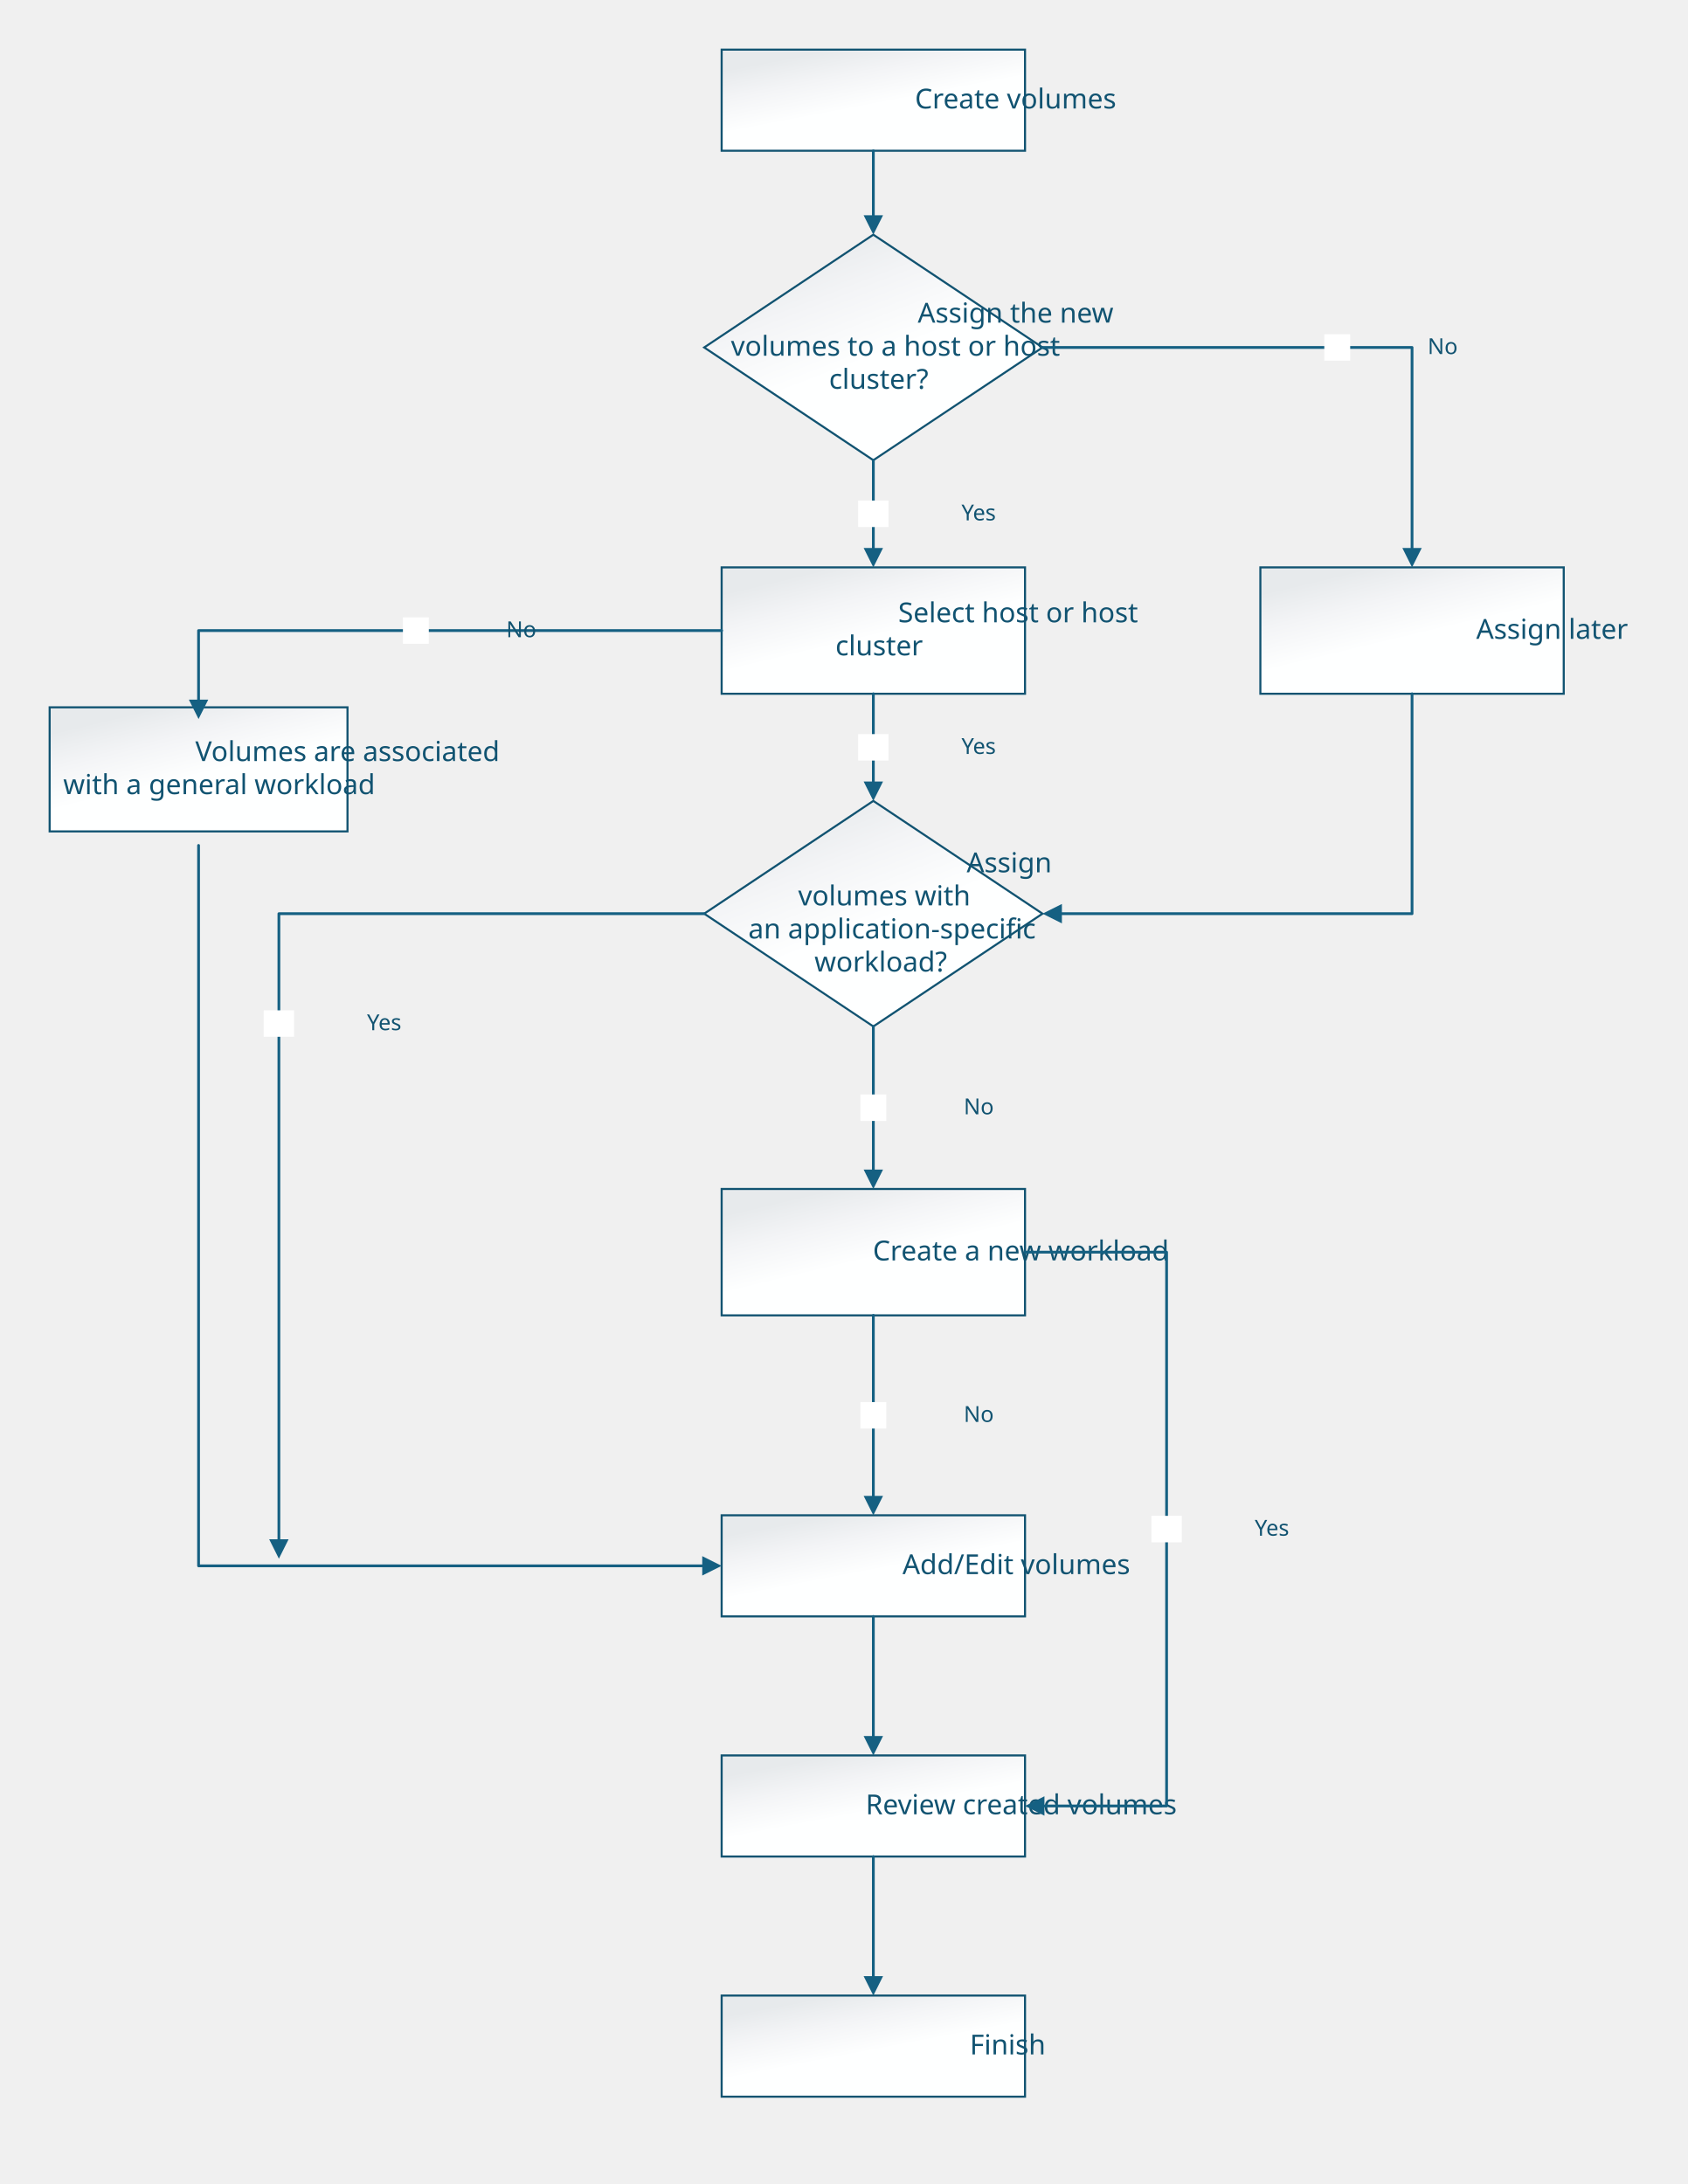
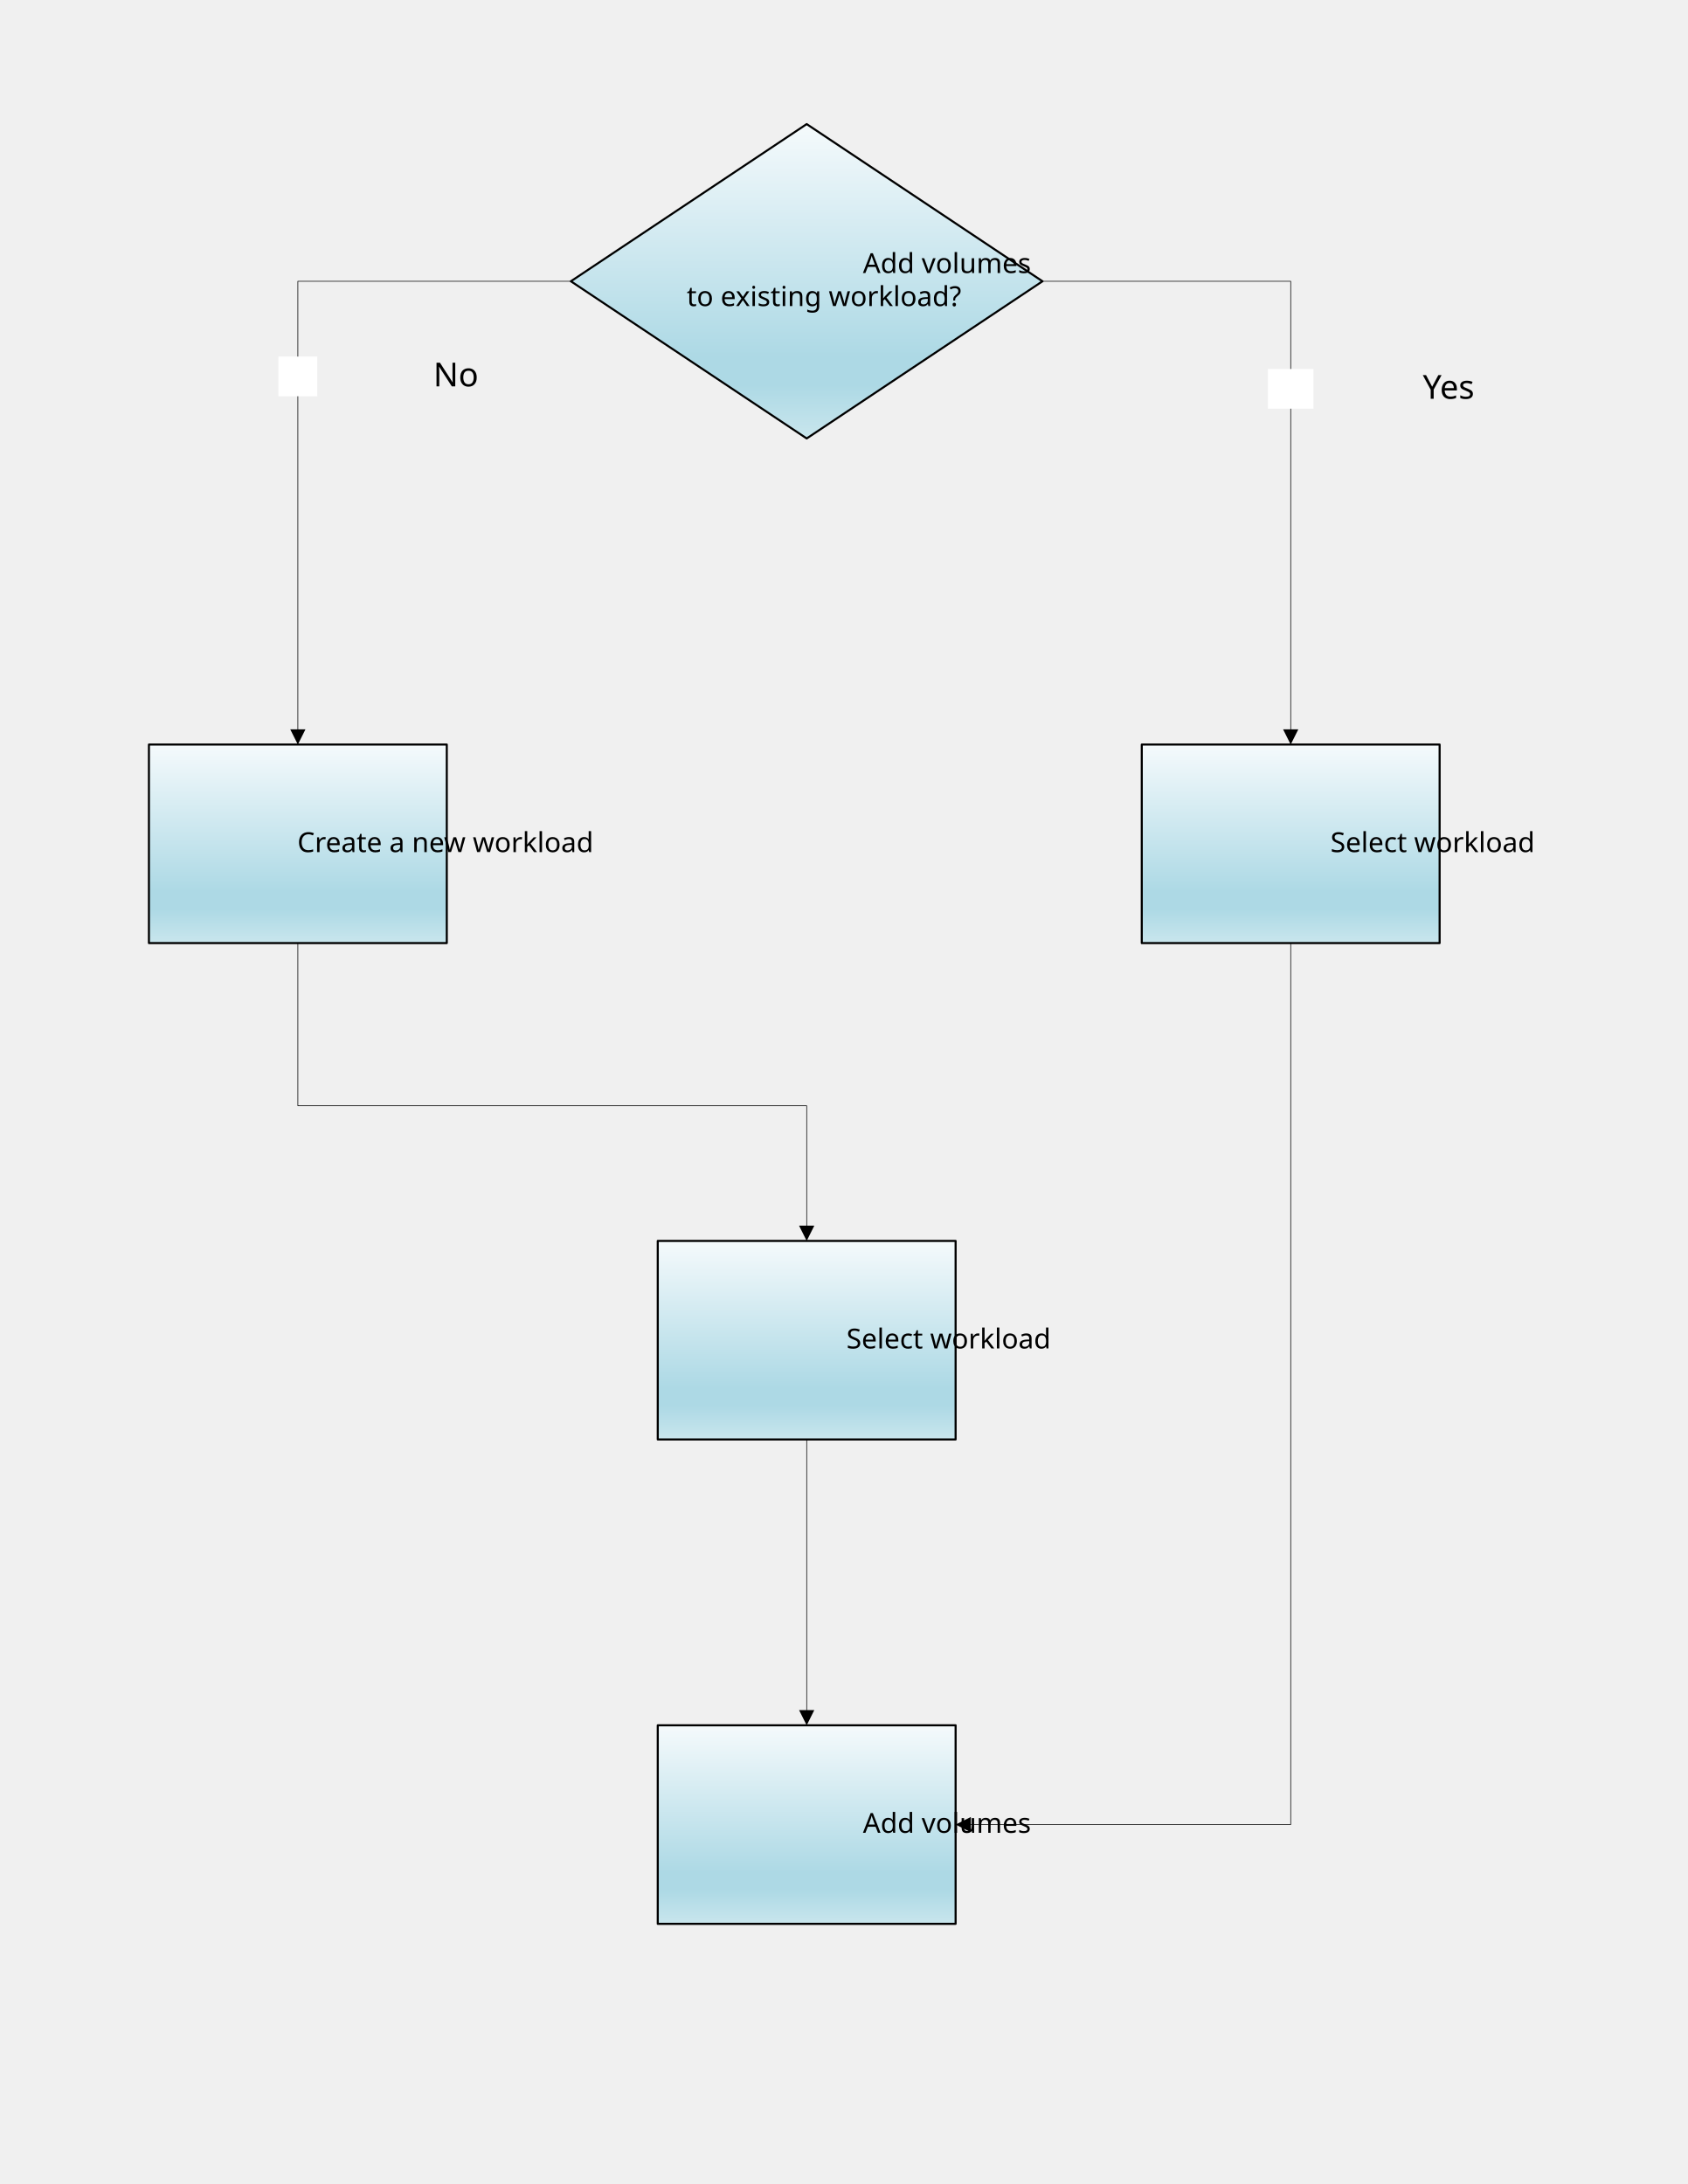
<svg xmlns="http://www.w3.org/2000/svg" xmlns:ns1="http://schemas.microsoft.com/visio/2003/SVGExtensions/" xmlns:xlink="http://www.w3.org/1999/xlink" width="8.5in" height="11in" viewBox="0 0 612 792" xml:space="preserve" color-interpolation-filters="sRGB" class="st8">
  <ns1:documentProperties ns1:langID="1033" ns1:viewMarkup="false">
    <ns1:userDefs>
      <ns1:ud ns1:nameU="msvSubprocessMaster" ns1:prompt="" ns1:val="VT4(Rectangle)" />
      <ns1:ud ns1:nameU="msvNoAutoConnect" ns1:val="VT0(1):26" />
    </ns1:userDefs>
  </ns1:documentProperties>
  <style type="text/css">
	
- 		.st1 {fill:url(#grad0-4);stroke:#115371;stroke-width:0.75}
- 		.st2 {fill:#115371;font-family:Calibri;font-size:0.833em}
+ 		.st1 {fill:url(#grad0-4);stroke:#000000;stroke-linecap:round;stroke-linejoin:round;stroke-width:0.75}
+ 		.st2 {fill:#000000;font-family:Calibri;font-size:0.833em}
		.st3 {font-size:1em}
- 		.st4 {marker-end:url(#mrkr4-54);stroke:#156082;stroke-linecap:round;stroke-linejoin:round;stroke-width:1}
- 		.st5 {fill:#156082;fill-opacity:1;stroke:#156082;stroke-opacity:1;stroke-width:0.284}
+ 		.st4 {marker-end:url(#mrkr4-28);stroke:#000000;stroke-linecap:round;stroke-linejoin:round;stroke-width:0.238}
+ 		.st5 {fill:#000000;fill-opacity:1;stroke:#000000;stroke-opacity:1;stroke-width:0.086}
		.st6 {fill:#ffffff;stroke:none;stroke-linecap:butt;stroke-width:7.2}
- 		.st7 {fill:#115371;font-family:Calibri;font-size:0.667em}
+ 		.st7 {fill:#000000;font-family:Calibri;font-size:1em}
		.st8 {fill:none;fill-rule:evenodd;font-size:12px;overflow:visible;stroke-linecap:square;stroke-miterlimit:3}
	
	</style>
  <defs id="Patterns_And_Gradients">
-     <linearGradient id="grad0-4" x1="0" y1="0" x2="1" y2="0" gradientTransform="rotate(60 0.5 0.5)">
-       <stop offset="0" stop-color="#e7eaec" stop-opacity="1" />
-       <stop offset="0.24" stop-color="#f3f4f6" stop-opacity="1" />
-       <stop offset="0.54" stop-color="#feffff" stop-opacity="1" />
+     <linearGradient id="grad0-4" x1="0" y1="0" x2="1" y2="0" gradientTransform="rotate(90 0.5 0.5)">
+       <stop offset="0" stop-color="#f5fafc" stop-opacity="1" />
+       <stop offset="0.74" stop-color="#add9e5" stop-opacity="1" />
+       <stop offset="0.83" stop-color="#add9e5" stop-opacity="1" />
+       <stop offset="1" stop-color="#c9e6ed" stop-opacity="1" />
    </linearGradient>
  </defs>
  <defs id="Markers">
    <g id="lend4">
      <path d="M 2 1 L 0 0 L 2 -1 L 2 1 " style="stroke:none" />
    </g>
-     <marker id="mrkr4-54" class="st5" ns1:arrowType="4" ns1:arrowSize="2" ns1:setback="7.04" refX="-7.04" orient="auto" markerUnits="strokeWidth" overflow="visible">
-       <use xlink:href="#lend4" transform="scale(-3.52,-3.52) " />
+     <marker id="mrkr4-28" class="st5" ns1:arrowType="4" ns1:arrowSize="2" ns1:setback="23.2087" refX="-23.209" orient="auto" markerUnits="strokeWidth" overflow="visible">
+       <use xlink:href="#lend4" transform="scale(-11.60437,-11.60437) " />
    </marker>
  </defs>
  <g ns1:mID="0" ns1:index="1" ns1:groupContext="foregroundPage">
    <ns1:userDefs>
      <ns1:ud ns1:nameU="msvThemeOrder" ns1:val="VT0(0):26" />
    </ns1:userDefs>
    <ns1:pageProperties ns1:drawingScale="1" ns1:pageScale="1" ns1:drawingUnits="0" ns1:shadowOffsetX="9" ns1:shadowOffsetY="-9" />
    <ns1:layer ns1:name="Connector" ns1:index="0" />
-     <g id="shape1-1" ns1:mID="1" ns1:groupContext="shape" transform="translate(261.667,-737.333)">
+     <g id="shape2-1" ns1:mID="2" ns1:groupContext="shape" transform="translate(54,-450)">
      <ns1:userDefs>
        <ns1:ud ns1:nameU="visVersion" ns1:val="VT0(15):26" />
      </ns1:userDefs>
      <ns1:textBlock ns1:margins="rect(4,4,4,4)" />
-       <ns1:textRect cx="55" cy="773.667" width="110.01" height="36.667" />
-       <rect x="0" y="755.333" width="110" height="36.667" class="st1" />
-       <text x="23.31" y="776.67" class="st2" ns1:langID="1033">
+       <ns1:textRect cx="54" cy="756" width="108" height="72" />
+       <rect x="0" y="720" width="108" height="72" class="st1" />
+       <text x="7.04" y="759" class="st2" ns1:langID="1033">
        <ns1:paragraph ns1:horizAlign="1" />
-         <ns1:tabList />Create volumes</text>
+         <ns1:tabList />Create a new workload</text>
    </g>
-     <g id="shape2-6" ns1:mID="2" ns1:groupContext="shape" transform="translate(255.333,-625.111)">
+     <g id="shape3-6" ns1:mID="3" ns1:groupContext="shape" transform="translate(207,-633)">
      <ns1:userDefs>
        <ns1:ud ns1:nameU="visVersion" ns1:prompt="" ns1:val="VT0(15):26" />
      </ns1:userDefs>
      <ns1:textBlock ns1:margins="rect(4,4,4,4)" />
-       <ns1:textRect cx="61.333" cy="751.111" width="122.67" height="81.778" />
-       <path d="M61.33 792 L122.67 751.11 L61.33 710.22 L0 751.11 L61.33 792 Z" class="st1" />
-       <text x="30.66" y="742.11" class="st2" ns1:langID="1033">
+       <ns1:textRect cx="85.5" cy="735" width="171" height="114" />
+       <path d="M85.5 792 L171 735 L85.5 678 L0 735 L85.5 792 Z" class="st1" />
+       <text x="59.12" y="732" class="st2" ns1:langID="1033">
        <ns1:paragraph ns1:horizAlign="1" />
-         <ns1:tabList />Assign the new <ns1:newlineChar />
-         <tspan x="9.7" dy="1.2em" class="st3">volumes to a host or host </tspan>
-         <tspan x="45.27" dy="1.2em" class="st3">cluster?</tspan>
+         <ns1:tabList />Add volumes <ns1:newlineChar />
+         <tspan x="42.02" dy="1.2em" class="st3">to existing workload?</tspan>
      </text>
    </g>
-     <g id="shape3-12" ns1:mID="3" ns1:groupContext="shape" transform="translate(261.667,-540.417)">
+     <g id="shape4-11" ns1:mID="4" ns1:groupContext="shape" transform="translate(414,-450)">
      <ns1:userDefs>
        <ns1:ud ns1:nameU="visVersion" ns1:val="VT0(15):26" />
      </ns1:userDefs>
      <ns1:textBlock ns1:margins="rect(4,4,4,4)" />
-       <ns1:textRect cx="55" cy="769.083" width="110.01" height="45.833" />
-       <rect x="0" y="746.167" width="110" height="45.833" class="st1" />
-       <text x="17.23" y="766.08" class="st2" ns1:langID="1033">
+       <ns1:textRect cx="54" cy="756" width="108" height="72" />
+       <rect x="0" y="720" width="108" height="72" class="st1" />
+       <text x="21.63" y="759" class="st2" ns1:langID="1033">
        <ns1:paragraph ns1:horizAlign="1" />
-         <ns1:tabList />Select host or host <tspan x="41.25" dy="1.2em" class="st3">cluster</tspan>
-       </text>
+         <ns1:tabList />Select workload</text>
    </g>
-     <g id="shape4-17" ns1:mID="4" ns1:groupContext="shape" transform="translate(457,-540.417)">
+     <g id="shape5-15" ns1:mID="5" ns1:groupContext="shape" transform="translate(238.5,-270)">
      <ns1:userDefs>
        <ns1:ud ns1:nameU="visVersion" ns1:val="VT0(15):26" />
      </ns1:userDefs>
      <ns1:textBlock ns1:margins="rect(4,4,4,4)" />
-       <ns1:textRect cx="55" cy="769.083" width="110.01" height="45.833" />
-       <rect x="0" y="746.167" width="110" height="45.833" class="st1" />
-       <text x="31.49" y="772.08" class="st2" ns1:langID="1033">
+       <ns1:textRect cx="54" cy="756" width="108" height="72" />
+       <rect x="0" y="720" width="108" height="72" class="st1" />
+       <text x="21.63" y="759" class="st2" ns1:langID="1033">
        <ns1:paragraph ns1:horizAlign="1" />
-         <ns1:tabList />Assign later</text>
+         <ns1:tabList />Select workload</text>
    </g>
-     <g id="shape5-21" ns1:mID="5" ns1:groupContext="shape" transform="translate(255.333,-419.778)">
-       <ns1:userDefs>
-         <ns1:ud ns1:nameU="visVersion" ns1:prompt="" ns1:val="VT0(15):26" />
-       </ns1:userDefs>
-       <ns1:textBlock ns1:margins="rect(4,4,4,4)" />
-       <ns1:textRect cx="61.333" cy="751.111" width="122.67" height="81.778" />
-       <path d="M61.33 792 L122.67 751.11 L61.33 710.22 L0 751.11 L61.33 792 Z" class="st1" />
-       <text x="48.4" y="736.11" class="st2" ns1:langID="1033">
-         <ns1:paragraph ns1:horizAlign="1" />
-         <ns1:tabList />Assign <ns1:newlineChar />
-         <tspan x="34.07" dy="1.2em" class="st3">volumes with <ns1:newlineChar />
-         </tspan>
-         <tspan x="15.99" dy="1.2em" class="st3">an application</tspan>-specific <tspan x="39.98" dy="1.2em" class="st3">workload?</tspan>
-       </text>
-     </g>
-     <g id="shape6-28" ns1:mID="6" ns1:groupContext="shape" transform="translate(18,-490.5)">
+     <g id="shape6-19" ns1:mID="6" ns1:groupContext="shape" transform="translate(238.5,-94.3448)">
      <ns1:userDefs>
        <ns1:ud ns1:nameU="visVersion" ns1:val="VT0(15):26" />
      </ns1:userDefs>
      <ns1:textBlock ns1:margins="rect(4,4,4,4)" />
-       <ns1:textRect cx="54" cy="769.5" width="108" height="45" />
-       <rect x="0" y="747" width="108" height="45" class="st1" />
-       <text x="6.04" y="766.5" class="st2" ns1:langID="1033">
+       <ns1:textRect cx="54" cy="756" width="108" height="72" />
+       <rect x="0" y="720" width="108" height="72" class="st1" />
+       <text x="27.62" y="759" class="st2" ns1:langID="1033">
        <ns1:paragraph ns1:horizAlign="1" />
-         <ns1:tabList />Volumes are associated <tspan x="4.92" dy="1.2em" class="st3">with a general workload</tspan>
-       </text>
+         <ns1:tabList />Add volumes</text>
    </g>
-     <g id="shape7-33" ns1:mID="7" ns1:groupContext="shape" transform="translate(261.667,-315)">
-       <ns1:userDefs>
-         <ns1:ud ns1:nameU="visVersion" ns1:val="VT0(15):26" />
-       </ns1:userDefs>
+     <g id="shape7-23" ns1:mID="7" ns1:groupContext="shape" ns1:layerMember="0" transform="translate(207,-690)">
      <ns1:textBlock ns1:margins="rect(4,4,4,4)" />
-       <ns1:textRect cx="55" cy="769.083" width="110.01" height="45.833" />
-       <rect x="0" y="746.167" width="110" height="45.833" class="st1" />
-       <text x="8.04" y="772.08" class="st2" ns1:langID="1033">
+       <ns1:textRect cx="-99" cy="826.5" width="60" height="22.404" />
+       <path d="M0 792 L-99 792 L-99 954.48" class="st4" />
+       <rect ns1:rectContext="textBkgnd" x="-106.037" y="819.3" width="14.074" height="14.4" class="st6" />
+       <text x="-106.04" y="830.1" class="st7" ns1:langID="1033">
        <ns1:paragraph ns1:horizAlign="1" />
-         <ns1:tabList />Create a new workload</text>
+         <ns1:tabList />No</text>
    </g>
-     <g id="shape13-37" ns1:mID="13" ns1:groupContext="shape" transform="translate(261.667,-205.833)">
-       <ns1:userDefs>
-         <ns1:ud ns1:nameU="visVersion" ns1:val="VT0(15):26" />
-       </ns1:userDefs>
+     <g id="shape8-31" ns1:mID="8" ns1:groupContext="shape" ns1:layerMember="0" transform="translate(378,-690)">
      <ns1:textBlock ns1:margins="rect(4,4,4,4)" />
-       <ns1:textRect cx="55" cy="773.667" width="110.01" height="36.667" />
-       <rect x="0" y="755.333" width="110" height="36.667" class="st1" />
-       <text x="18.79" y="776.67" class="st2" ns1:langID="1033">
-         <ns1:paragraph ns1:horizAlign="1" />
-         <ns1:tabList />Add/Edit volumes</text>
-     </g>
-     <g id="shape14-41" ns1:mID="14" ns1:groupContext="shape" transform="translate(261.667,-118.75)">
-       <ns1:userDefs>
-         <ns1:ud ns1:nameU="visVersion" ns1:val="VT0(15):26" />
-       </ns1:userDefs>
-       <ns1:textBlock ns1:margins="rect(4,4,4,4)" />
-       <ns1:textRect cx="55" cy="773.667" width="110.01" height="36.667" />
-       <rect x="0" y="755.333" width="110" height="36.667" class="st1" />
-       <text x="5.43" y="776.67" class="st2" ns1:langID="1033">
-         <ns1:paragraph ns1:horizAlign="1" />
-         <ns1:tabList />Review created volumes</text>
-     </g>
-     <g id="shape15-45" ns1:mID="15" ns1:groupContext="shape" transform="translate(261.667,-31.6666)">
-       <ns1:userDefs>
-         <ns1:ud ns1:nameU="visVersion" ns1:val="VT0(15):26" />
-       </ns1:userDefs>
-       <ns1:textBlock ns1:margins="rect(4,4,4,4)" />
-       <ns1:textRect cx="55" cy="773.667" width="110.01" height="36.667" />
-       <rect x="0" y="755.333" width="110" height="36.667" class="st1" />
-       <text x="43.2" y="776.67" class="st2" ns1:langID="1033">
-         <ns1:paragraph ns1:horizAlign="1" />
-         <ns1:tabList />Finish</text>
-     </g>
-     <g id="shape16-49" ns1:mID="16" ns1:groupContext="shape" ns1:layerMember="0" transform="translate(307.667,-737.333)">
-       <path d="M9 792 L9 815.4" class="st4" />
-     </g>
-     <g id="shape17-55" ns1:mID="17" ns1:groupContext="shape" ns1:layerMember="0" transform="translate(307.667,-625.111)">
-       <ns1:textBlock ns1:margins="rect(4,4,4,4)" />
-       <ns1:textRect cx="9" cy="811.431" width="40" height="17.604" />
-       <path d="M9 792 L9 823.82" class="st4" />
-       <rect ns1:rectContext="textBkgnd" x="3.496" y="806.631" width="11.008" height="9.6" class="st6" />
-       <text x="3.5" y="813.83" class="st7" ns1:langID="1033">
+       <ns1:textRect cx="90" cy="831" width="60" height="22.404" />
+       <path d="M0 792 L90 792 L90 954.48" class="st4" />
+       <rect ns1:rectContext="textBkgnd" x="81.744" y="823.8" width="16.512" height="14.4" class="st6" />
+       <text x="81.74" y="834.6" class="st7" ns1:langID="1033">
        <ns1:paragraph ns1:horizAlign="1" />
        <ns1:tabList />Yes</text>
    </g>
-     <g id="shape18-62" ns1:mID="18" ns1:groupContext="shape" ns1:layerMember="0" transform="translate(307.667,-540.417)">
-       <ns1:textBlock ns1:margins="rect(4,4,4,4)" />
-       <ns1:textRect cx="9" cy="811.431" width="40" height="17.604" />
-       <path d="M9 792 L9 823.82" class="st4" />
-       <rect ns1:rectContext="textBkgnd" x="3.496" y="806.631" width="11.008" height="9.6" class="st6" />
-       <text x="3.5" y="813.83" class="st7" ns1:langID="1033">
-         <ns1:paragraph ns1:horizAlign="1" />
-         <ns1:tabList />Yes</text>
+     <g id="shape9-38" ns1:mID="9" ns1:groupContext="shape" ns1:layerMember="0" transform="translate(108,-450)">
+       <path d="M0 792 L0 850.97 L184.5 850.97 L184.5 894.48" class="st4" />
    </g>
-     <g id="shape19-69" ns1:mID="19" ns1:groupContext="shape" ns1:layerMember="0" transform="translate(261.667,-563.333)">
-       <ns1:textBlock ns1:margins="rect(4,4,4,4)" />
-       <ns1:textRect cx="-110.875" cy="792" width="40" height="17.604" />
-       <path d="M0 792 L-189.67 792 L-189.67 817.04" class="st4" />
-       <rect ns1:rectContext="textBkgnd" x="-115.566" y="787.2" width="9.383" height="9.6" class="st6" />
-       <text x="-115.57" y="794.4" class="st7" ns1:langID="1033">
-         <ns1:paragraph ns1:horizAlign="1" />
-         <ns1:tabList />No</text>
+     <g id="shape10-43" ns1:mID="10" ns1:groupContext="shape" ns1:layerMember="0" transform="translate(283.5,-270)">
+       <path d="M9 792 L9 890.14" class="st4" />
    </g>
-     <g id="shape20-76" ns1:mID="20" ns1:groupContext="shape" ns1:layerMember="0" transform="translate(307.667,-419.778)">
-       <ns1:textBlock ns1:margins="rect(4,4,4,4)" />
-       <ns1:textRect cx="9" cy="821.472" width="40" height="17.604" />
-       <path d="M9 792 L9 843.9" class="st4" />
-       <rect ns1:rectContext="textBkgnd" x="4.309" y="816.672" width="9.383" height="9.6" class="st6" />
-       <text x="4.31" y="823.87" class="st7" ns1:langID="1033">
-         <ns1:paragraph ns1:horizAlign="1" />
-         <ns1:tabList />No</text>
-     </g>
-     <g id="shape30-83" ns1:mID="30" ns1:groupContext="shape" ns1:layerMember="0" transform="translate(380.667,-337.917)">
-       <ns1:textBlock ns1:margins="rect(4,4,4,4)" />
-       <ns1:textRect cx="42.333" cy="892.417" width="40" height="17.604" />
-       <path d="M-9 792 L42.33 792 L42.33 992.83 L-1.96 992.83" class="st4" />
-       <rect ns1:rectContext="textBkgnd" x="36.83" y="887.617" width="11.008" height="9.6" class="st6" />
-       <text x="36.83" y="894.82" class="st7" ns1:langID="1033">
-         <ns1:paragraph ns1:horizAlign="1" />
-         <ns1:tabList />Yes</text>
-     </g>
-     <g id="shape31-90" ns1:mID="31" ns1:groupContext="shape" ns1:layerMember="0" transform="translate(307.667,-315)">
-       <ns1:textBlock ns1:margins="rect(4,4,4,4)" />
-       <ns1:textRect cx="9" cy="828.25" width="40" height="17.604" />
-       <path d="M9 792 L9 857.46" class="st4" />
-       <rect ns1:rectContext="textBkgnd" x="4.309" y="823.45" width="9.383" height="9.6" class="st6" />
-       <text x="4.31" y="830.65" class="st7" ns1:langID="1033">
-         <ns1:paragraph ns1:horizAlign="1" />
-         <ns1:tabList />No</text>
-     </g>
-     <g id="shape32-97" ns1:mID="32" ns1:groupContext="shape" ns1:layerMember="0" transform="translate(72,-485.417)">
-       <path d="M0 792 L0 1053.25 L182.63 1053.25" class="st4" />
-     </g>
-     <g id="shape35-102" ns1:mID="35" ns1:groupContext="shape" ns1:layerMember="0" transform="translate(255.333,-460.667)">
-       <ns1:textBlock ns1:margins="rect(4,4,4,4)" />
-       <ns1:textRect cx="-154.214" cy="831.847" width="40" height="17.604" />
-       <path d="M0 792 L-154.21 792 L-154.21 1018.87" class="st4" />
-       <rect ns1:rectContext="textBkgnd" x="-159.718" y="827.048" width="11.008" height="9.6" class="st6" />
-       <text x="-159.72" y="834.25" class="st7" ns1:langID="1033">
-         <ns1:paragraph ns1:horizAlign="1" />
-         <ns1:tabList />Yes</text>
-     </g>
-     <g id="shape36-109" ns1:mID="36" ns1:groupContext="shape" ns1:layerMember="0" transform="translate(378,-666)">
-       <ns1:textBlock ns1:margins="rect(4,4,4,4)" />
-       <ns1:textRect cx="106.875" cy="792" width="40" height="17.604" />
-       <path d="M0 792 L134 792 L134 864.71" class="st4" />
-       <rect ns1:rectContext="textBkgnd" x="102.184" y="787.2" width="9.383" height="9.6" class="st6" />
-       <text x="102.18" y="794.4" class="st7" ns1:langID="1033">
-         <ns1:paragraph ns1:horizAlign="1" />
-         <ns1:tabList />No</text>
-     </g>
-     <g id="shape37-116" ns1:mID="37" ns1:groupContext="shape" ns1:layerMember="0" transform="translate(512,-540.417)">
-       <path d="M0 792 L0 871.75 L-126.96 871.75" class="st4" />
-     </g>
-     <g id="shape38-121" ns1:mID="38" ns1:groupContext="shape" ns1:layerMember="0" transform="translate(307.667,-205.833)">
-       <path d="M9 792 L9 835.38" class="st4" />
-     </g>
-     <g id="shape39-126" ns1:mID="39" ns1:groupContext="shape" ns1:layerMember="0" transform="translate(307.667,-118.75)">
-       <path d="M9 792 L9 835.38" class="st4" />
+     <g id="shape11-48" ns1:mID="11" ns1:groupContext="shape" ns1:layerMember="0" transform="translate(468,-450)">
+       <path d="M0 792 L0 1111.66 L-115.98 1111.66" class="st4" />
    </g>
  </g>
</svg>
